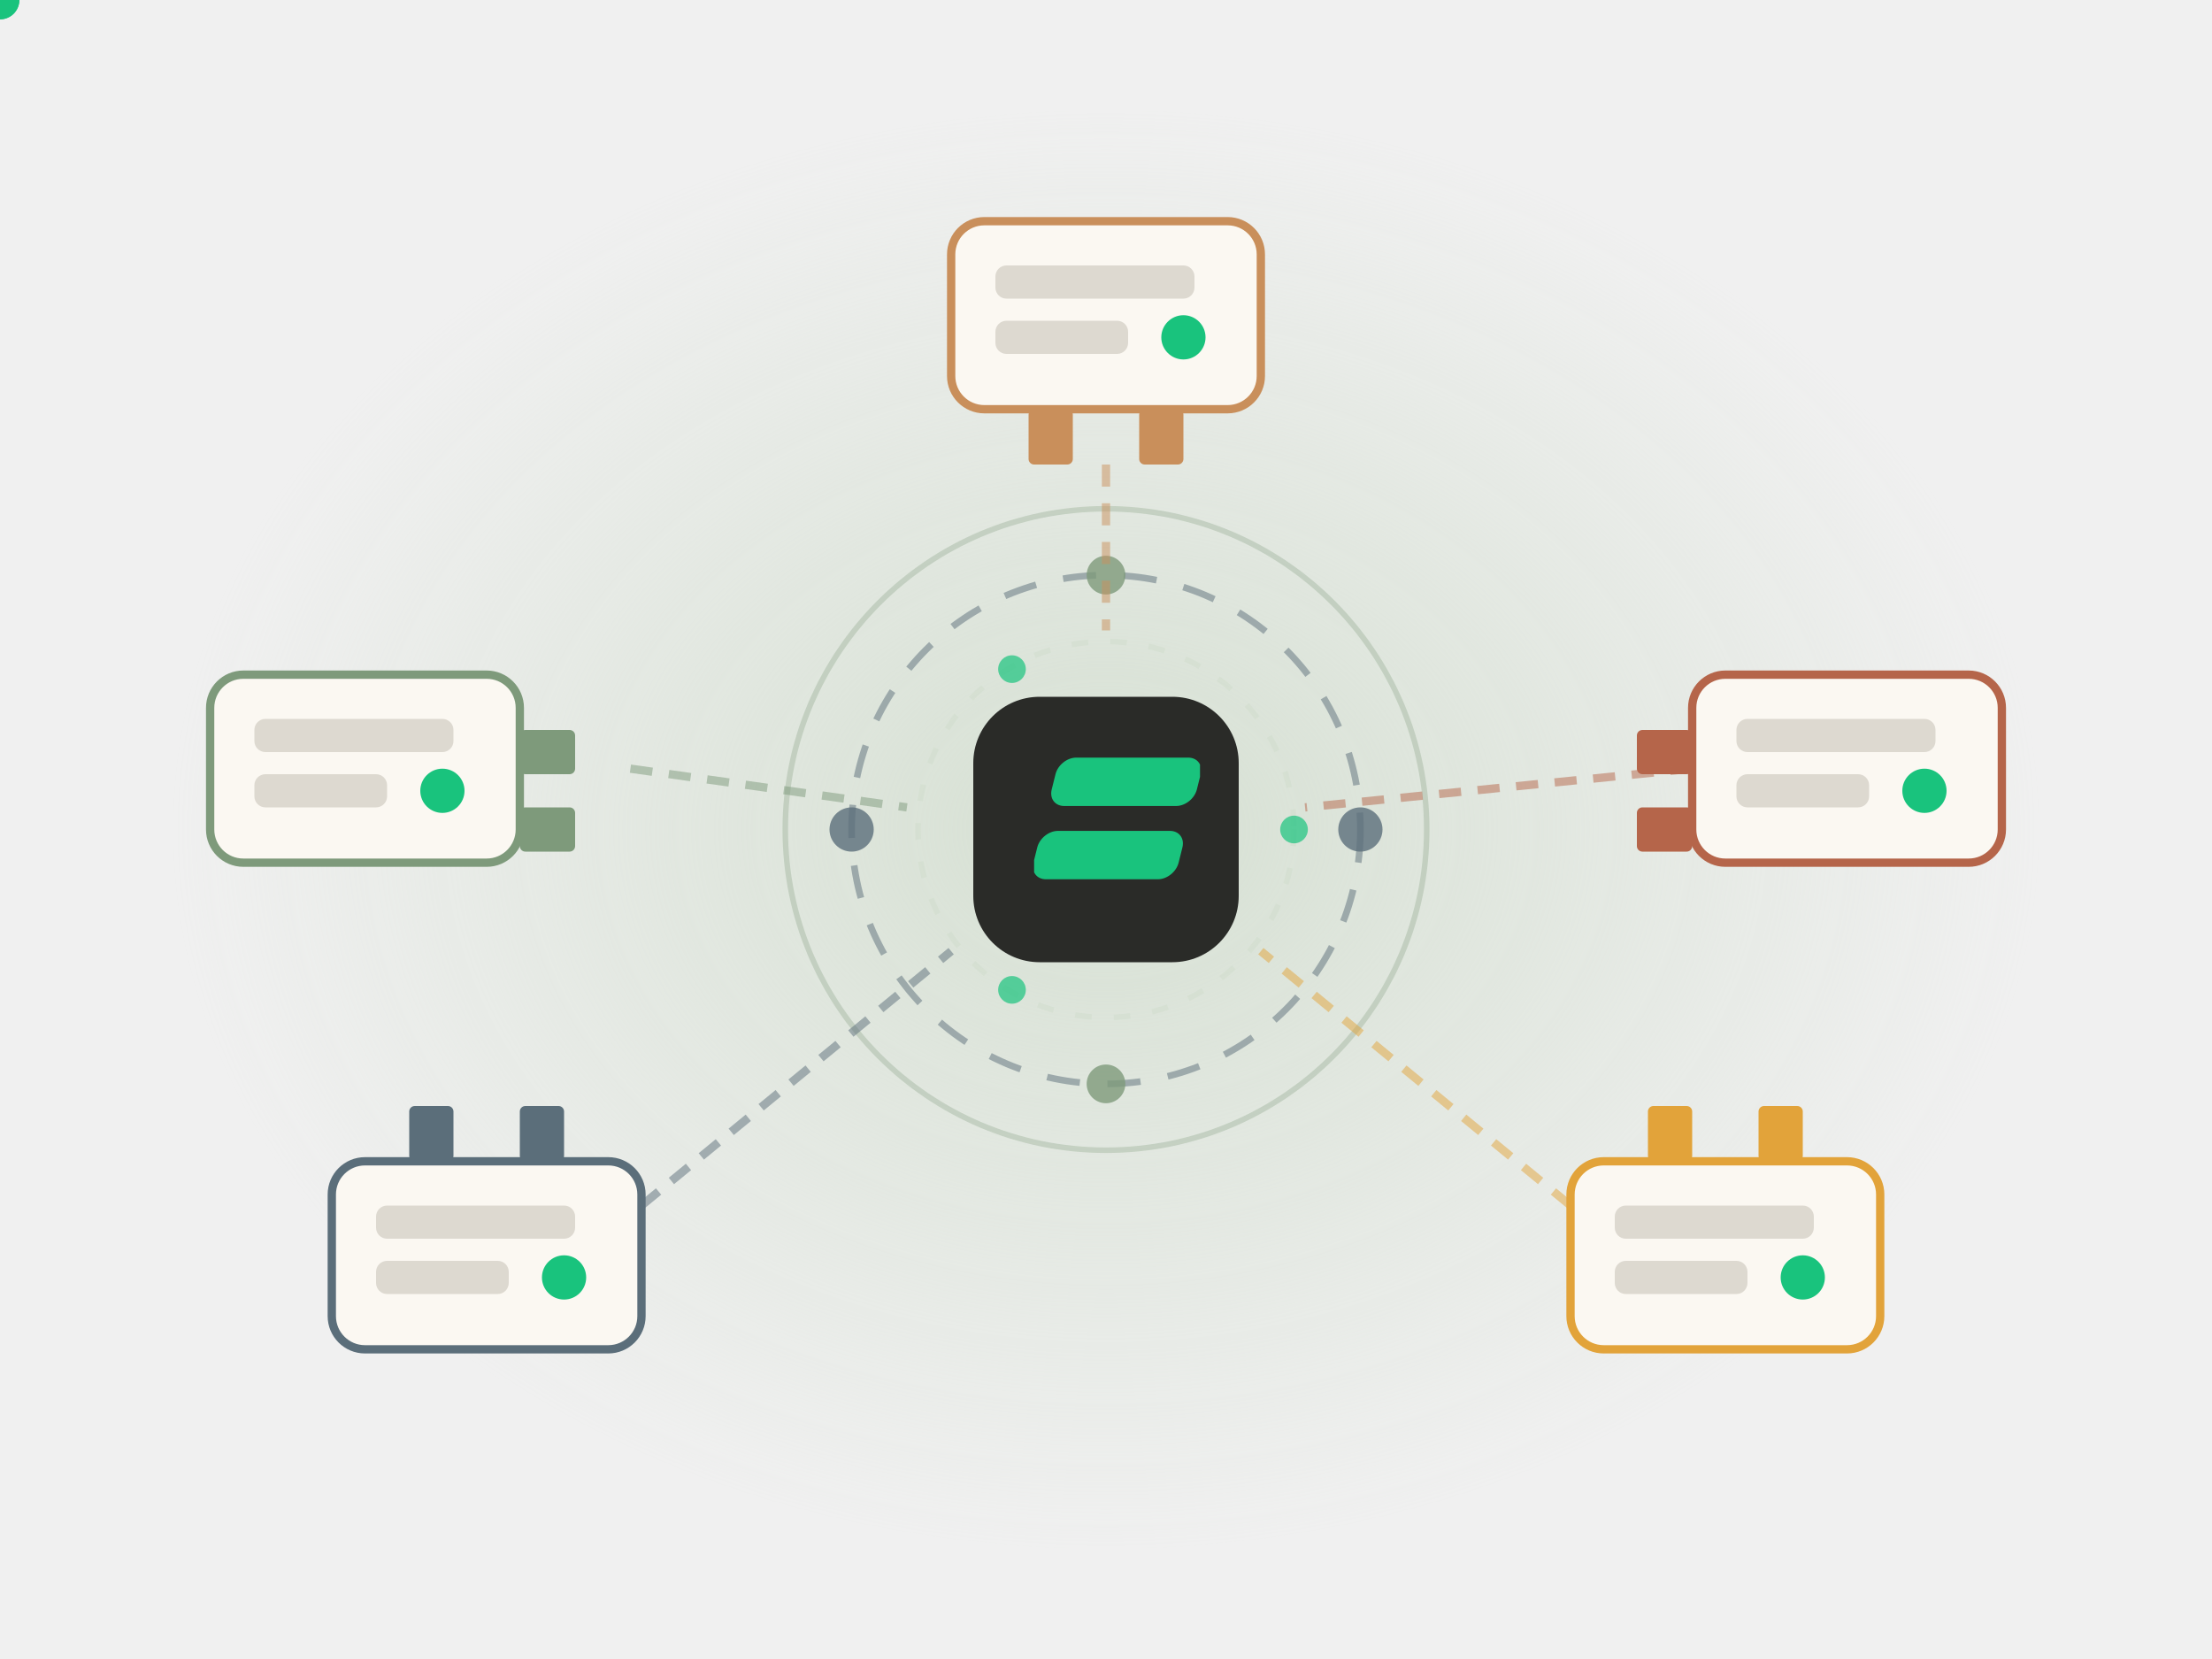
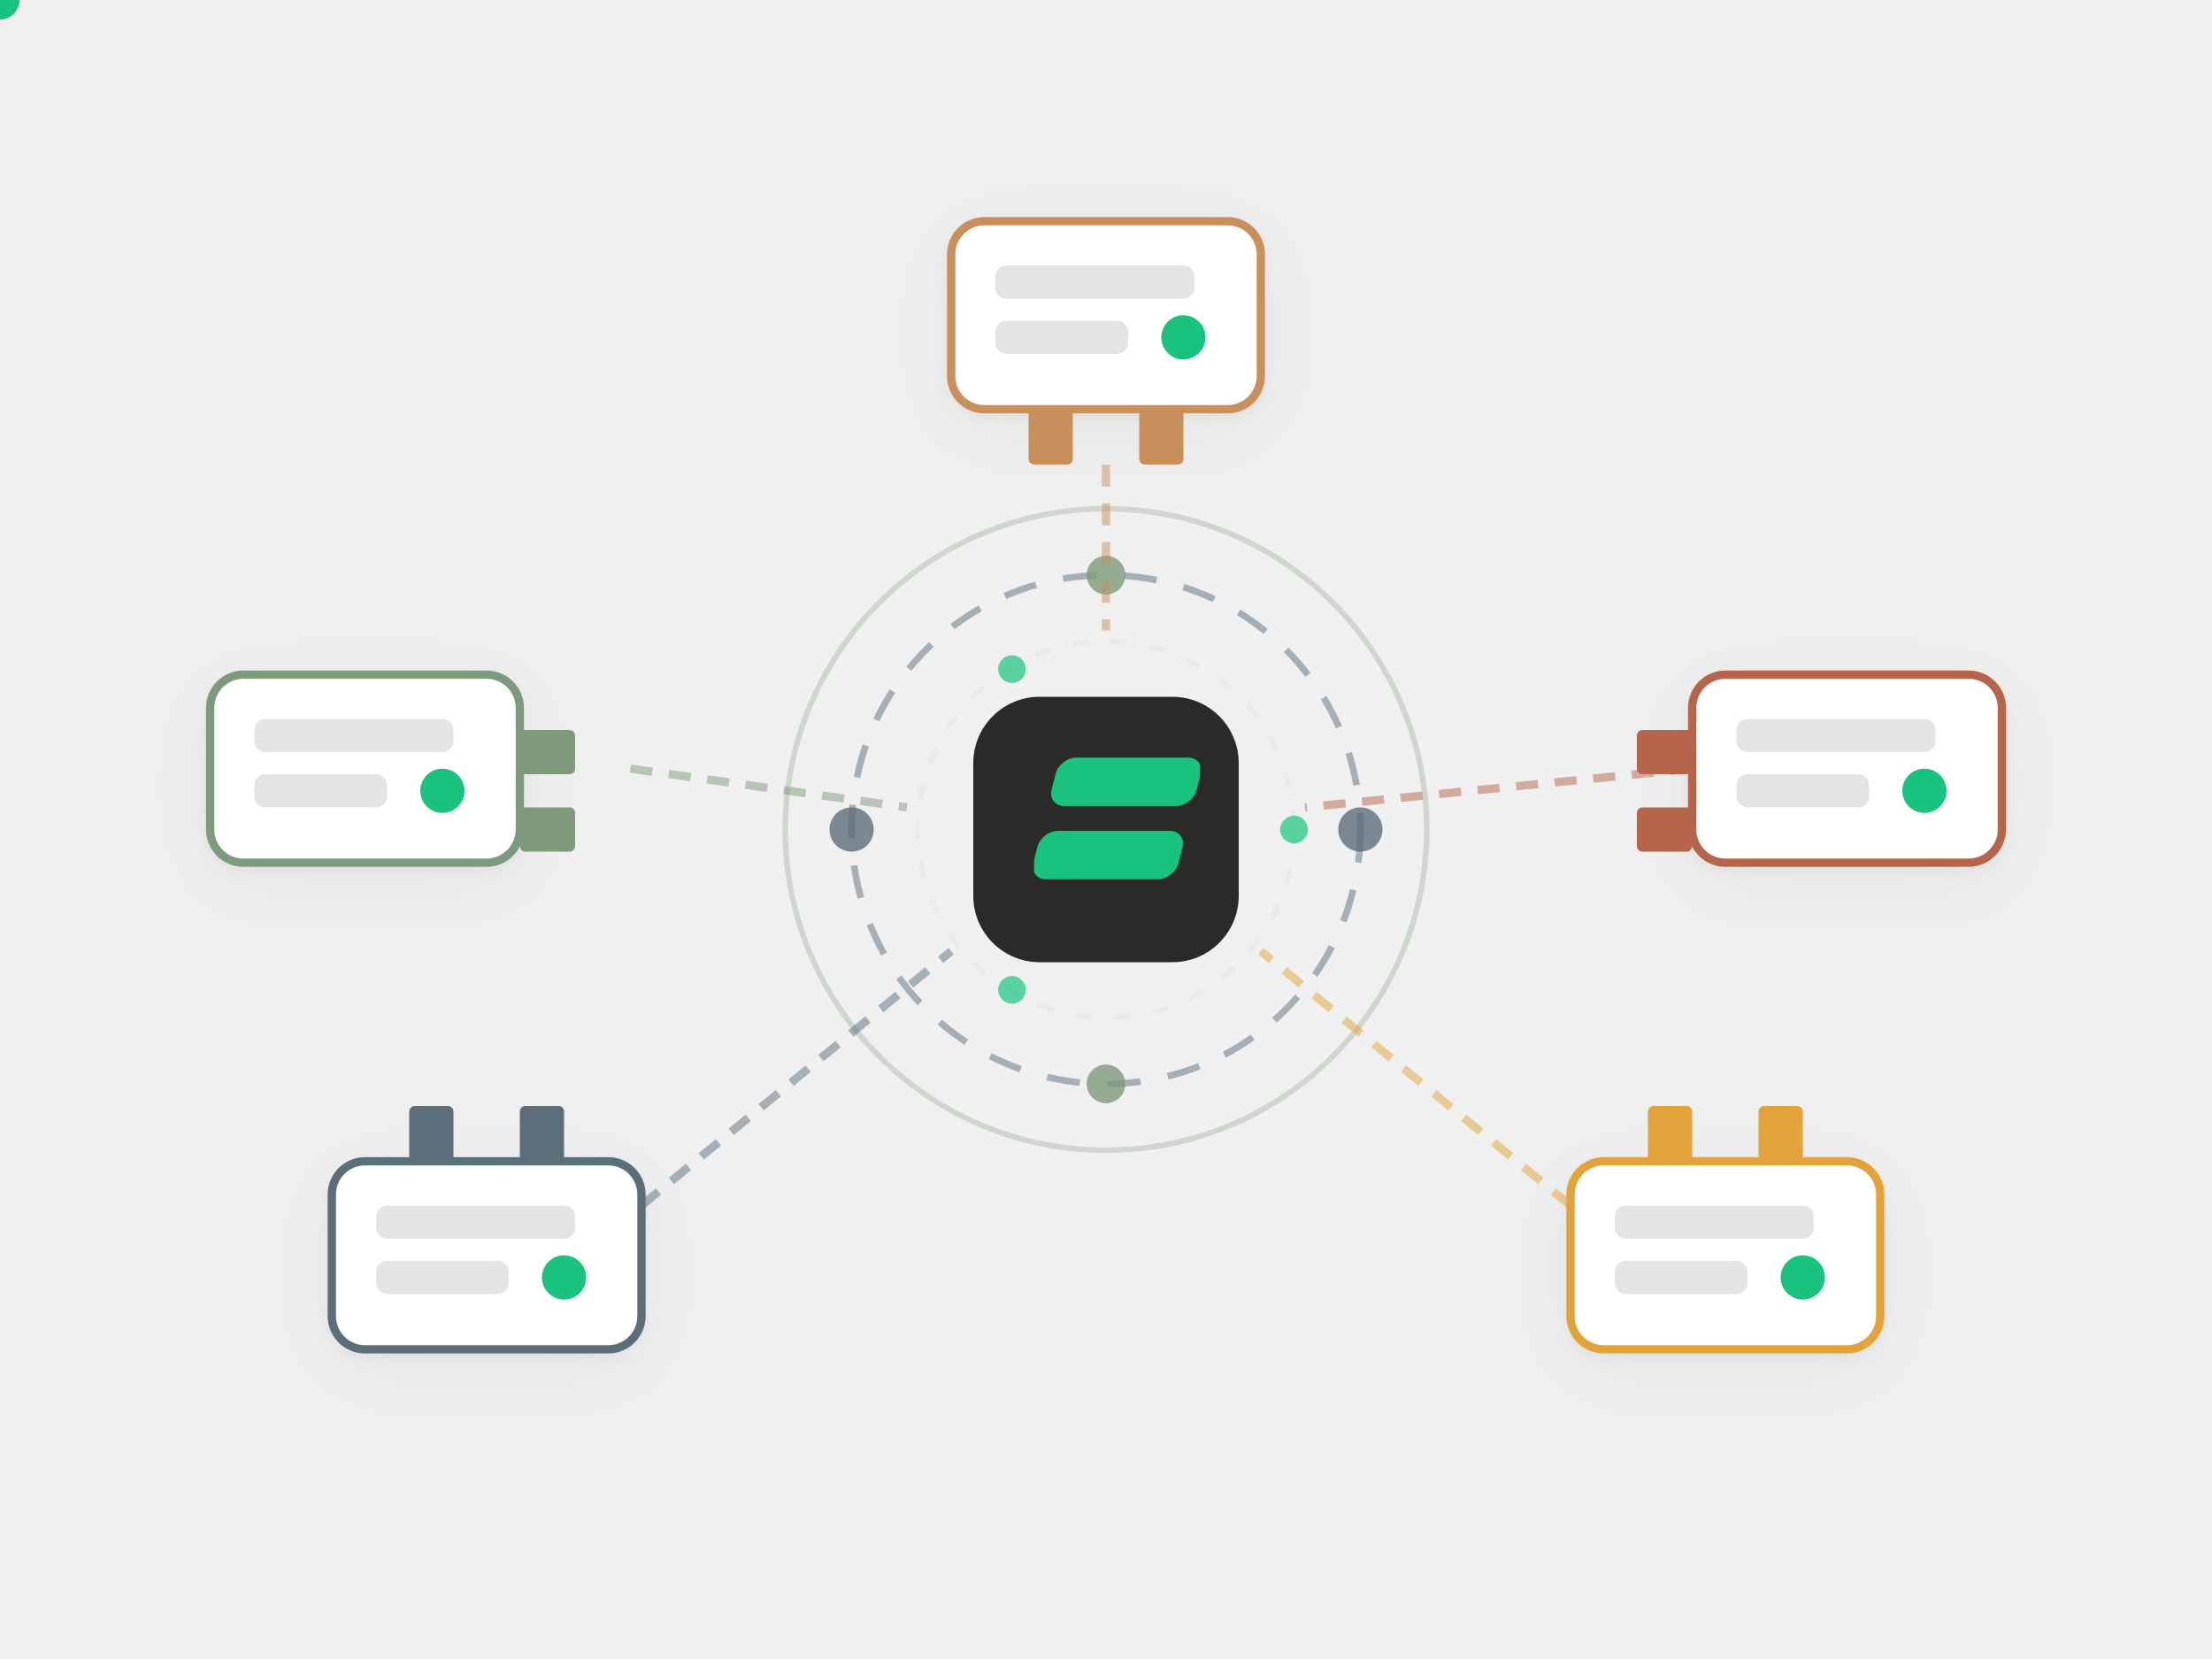
<svg xmlns="http://www.w3.org/2000/svg" viewBox="0 0 400 300" width="400" height="300">
  <style>@keyframes gi-drift-y { 0%,100%{transform:translateY(0)} 50%{transform:translateY(-6px)} }
@keyframes gi-drift-x { 0%,100%{transform:translateX(0)} 50%{transform:translateX(5px)} }
@keyframes gi-pulse-op { 0%,100%{opacity:1} 50%{opacity:0.55} }
@keyframes gi-stamp-in { 0%{transform:scale(1.4);opacity:0} 15%{transform:scale(0.9);opacity:1} 25%{transform:scale(1)} 100%{transform:scale(1)} }
@keyframes gi-slide-right { 0%{transform:translateX(-18px);opacity:0} 20%{transform:translateX(0);opacity:1} 80%{transform:translateX(0);opacity:1} 100%{transform:translateX(18px);opacity:0} }
@keyframes gi-travel-line { 0%{stroke-dashoffset:60} 100%{stroke-dashoffset:0} }
@keyframes gi-bob { 0%,100%{transform:translateY(0)} 50%{transform:translateY(-4px)} }
@keyframes gi-fade-cycle { 0%,15%{opacity:0} 25%,75%{opacity:1} 85%,100%{opacity:0} }
@keyframes gi-grow-bar { from{transform:scaleY(0)} to{transform:scaleY(1)} }
@keyframes gi-rise-bar { 0%,100%{transform:scaleY(0.4)} 50%{transform:scaleY(1)} }
@keyframes gi-spin-slow { from{transform:rotate(0deg)} to{transform:rotate(360deg)} }
@keyframes gi-blink { 0%,90%,100%{opacity:1} 95%{opacity:0} }


[style*="gi-stamp-in"],[style*="gi-grow-bar"],[style*="gi-rise-bar"]{transform-box:fill-box;transform-origin:center}
[style*="gi-grow-bar"],[style*="gi-rise-bar"]{transform-origin:center bottom}
@media (prefers-reduced-motion: reduce){*{animation:none!important}}
+ rect[fill="#FFFFFF"][stroke]{filter:drop-shadow(0 1px 1px rgba(0,0,0,0.04)) drop-shadow(0 3px 8px rgba(0,0,0,0.05))}
</style>
  <defs>
    <filter id="grain6">
      <feTurbulence type="fractalNoise" baseFrequency="0.65" numOctaves="3" stitchTiles="stitch" />
      <feColorMatrix type="saturate" values="0" />
      <feBlend in="SourceGraphic" mode="overlay" />
      <feComposite in2="SourceGraphic" operator="in" />
    </filter>
    <radialGradient id="b6a" cx="50%" cy="50%" r="50%">
      <stop offset="0%" stop-color="#CFDCCB" stop-opacity="0.8" />
      <stop offset="100%" stop-color="#CFDCCB" stop-opacity="0" />
    </radialGradient>
    <pattern id="d6" width="14" height="14" patternUnits="userSpaceOnUse">
      <circle cx="7" cy="7" r="0.7" fill="#2A2B28" opacity="0.13" />
    </pattern>
  </defs>
-   <ellipse cx="200" cy="150" rx="170" ry="130" fill="url(#b6a)" />
  <g>
    <circle cx="200" cy="150" r="58" fill="none" stroke="#7E9A7B" stroke-width="1" opacity="0.3" style="animation:gi-pulse-op 4s ease-in-out infinite 0s" />
    <g style="animation:gi-spin-slow 18s linear infinite; transform-origin:200px 150px">
      <circle cx="200" cy="150" r="46" fill="none" stroke="#5B6E7A" stroke-width="1.2" stroke-dasharray="6,5" opacity="0.5" />
      <circle cx="246" cy="150" r="4" fill="#5B6E7A" opacity="0.8" />
      <circle cx="200" cy="104" r="3.5" fill="#7E9A7B" opacity="0.8" />
      <circle cx="154" cy="150" r="4" fill="#5B6E7A" opacity="0.8" />
      <circle cx="200" cy="196" r="3.5" fill="#7E9A7B" opacity="0.8" />
    </g>
    <g style="animation:gi-spin-slow 12s linear infinite reverse; transform-origin:200px 150px">
-       <circle cx="200" cy="150" r="34" fill="none" stroke="#CFDCCB" stroke-width="1" stroke-dasharray="3,4" opacity="0.5" />
+       <circle cx="200" cy="150" r="34" fill="none" stroke="#E4E4E7" stroke-width="1" stroke-dasharray="3,4" opacity="0.5" />
      <circle cx="234" cy="150" r="2.5" fill="#19C37D" opacity="0.7" style="animation:gi-pulse-op 2s ease-in-out infinite 0s" />
      <circle cx="183" cy="121" r="2.5" fill="#19C37D" opacity="0.7" style="animation:gi-pulse-op 2s ease-in-out infinite 0.66s" />
      <circle cx="183" cy="179" r="2.5" fill="#19C37D" opacity="0.7" style="animation:gi-pulse-op 2s ease-in-out infinite 1.33s" />
    </g>
    <rect x="176" y="126" width="48" height="48" rx="12" fill="#2A2B28" style="animation:gi-pulse-op 6s ease-in-out infinite 1s" />
    <g>
      <svg x="187.0" y="133.0" width="30" height="30" viewBox="0 0 24 24" fill="#19C37D">
        <g transform="translate(12 12) skewX(-14) translate(-12 -12)">
          <rect x="1.5" y="3.2" width="21" height="7" rx="2.4" />
          <rect x="1.5" y="13.8" width="21" height="7" rx="2.4" />
        </g>
      </svg>
    </g>
  </g>
  <g transform="translate(172,40)">
    <g style="animation:gi-drift-y 9s ease-in-out infinite 0s">
-       <rect x="0" y="0" width="56" height="34" rx="6" fill="#FBF8F2" stroke="#C98F5B" stroke-width="1.5" />
+       <rect x="0" y="0" width="56" height="34" rx="6" fill="#FFFFFF" stroke="#C98F5B" stroke-width="1.5" />
      <rect x="14" y="34" width="8" height="10" rx="1" fill="#C98F5B" />
      <rect x="34" y="34" width="8" height="10" rx="1" fill="#C98F5B" />
-       <rect x="8" y="8" width="36" height="6" rx="2" fill="#DDD9D0" />
-       <rect x="8" y="18" width="24" height="6" rx="2" fill="#DDD9D0" />
+       <rect x="8" y="8" width="36" height="6" rx="2" fill="#E4E4E7" />
+       <rect x="8" y="18" width="24" height="6" rx="2" fill="#E4E4E7" />
      <circle cx="42" cy="21" r="4" fill="#19C37D" style="animation:gi-pulse-op 2.5s ease-in-out infinite 0s" />
    </g>
  </g>
  <line x1="200" y1="84" x2="200" y2="114" stroke="#C98F5B" stroke-width="1.5" stroke-dasharray="4,3" opacity="0.5" />
  <g transform="translate(38,122)">
    <g style="animation:gi-drift-x 8s ease-in-out infinite 0.8s">
-       <rect x="0" y="0" width="56" height="34" rx="6" fill="#FBF8F2" stroke="#7E9A7B" stroke-width="1.5" />
+       <rect x="0" y="0" width="56" height="34" rx="6" fill="#FFFFFF" stroke="#7E9A7B" stroke-width="1.5" />
      <rect x="56" y="10" width="10" height="8" rx="1" fill="#7E9A7B" />
      <rect x="56" y="24" width="10" height="8" rx="1" fill="#7E9A7B" />
-       <rect x="8" y="8" width="36" height="6" rx="2" fill="#DDD9D0" />
-       <rect x="8" y="18" width="24" height="6" rx="2" fill="#DDD9D0" />
+       <rect x="8" y="8" width="36" height="6" rx="2" fill="#E4E4E7" />
+       <rect x="8" y="18" width="24" height="6" rx="2" fill="#E4E4E7" />
      <circle cx="42" cy="21" r="4" fill="#19C37D" style="animation:gi-pulse-op 2.5s ease-in-out infinite 0.6s" />
    </g>
  </g>
  <line x1="114" y1="139" x2="164" y2="146" stroke="#7E9A7B" stroke-width="1.5" stroke-dasharray="4,3" opacity="0.5" />
  <circle r="3.5" fill="#19C37D">
    <animateMotion dur="3s" repeatCount="indefinite" path="M114,139 L164,146" />
  </circle>
  <g transform="translate(60,210)">
    <g style="animation:gi-drift-y 10s ease-in-out infinite 1.5s">
-       <rect x="0" y="0" width="56" height="34" rx="6" fill="#FBF8F2" stroke="#5B6E7A" stroke-width="1.5" />
+       <rect x="0" y="0" width="56" height="34" rx="6" fill="#FFFFFF" stroke="#5B6E7A" stroke-width="1.5" />
      <rect x="14" y="-10" width="8" height="10" rx="1" fill="#5B6E7A" />
      <rect x="34" y="-10" width="8" height="10" rx="1" fill="#5B6E7A" />
-       <rect x="8" y="8" width="36" height="6" rx="2" fill="#DDD9D0" />
-       <rect x="8" y="18" width="24" height="6" rx="2" fill="#DDD9D0" />
+       <rect x="8" y="8" width="36" height="6" rx="2" fill="#E4E4E7" />
+       <rect x="8" y="18" width="24" height="6" rx="2" fill="#E4E4E7" />
      <circle cx="42" cy="21" r="4" fill="#19C37D" style="animation:gi-pulse-op 2.5s ease-in-out infinite 1.2s" />
    </g>
  </g>
  <line x1="116" y1="218" x2="172" y2="172" stroke="#5B6E7A" stroke-width="1.5" stroke-dasharray="4,3" opacity="0.5" />
  <g transform="translate(306,122)">
    <g style="animation:gi-drift-x 9s ease-in-out infinite 0.4s">
-       <rect x="0" y="0" width="56" height="34" rx="6" fill="#FBF8F2" stroke="#B5654A" stroke-width="1.5" />
+       <rect x="0" y="0" width="56" height="34" rx="6" fill="#FFFFFF" stroke="#B5654A" stroke-width="1.5" />
      <rect x="-10" y="10" width="10" height="8" rx="1" fill="#B5654A" />
      <rect x="-10" y="24" width="10" height="8" rx="1" fill="#B5654A" />
-       <rect x="8" y="8" width="36" height="6" rx="2" fill="#DDD9D0" />
-       <rect x="8" y="18" width="24" height="6" rx="2" fill="#DDD9D0" />
+       <rect x="8" y="8" width="36" height="6" rx="2" fill="#E4E4E7" />
+       <rect x="8" y="18" width="24" height="6" rx="2" fill="#E4E4E7" />
      <circle cx="42" cy="21" r="4" fill="#19C37D" style="animation:gi-pulse-op 2.5s ease-in-out infinite 1.8s" />
    </g>
  </g>
  <line x1="306" y1="139" x2="236" y2="146" stroke="#B5654A" stroke-width="1.5" stroke-dasharray="4,3" opacity="0.5" />
  <circle r="3.5" fill="#19C37D">
    <animateMotion dur="3.5s" repeatCount="indefinite" begin="0.5s" path="M306,139 L236,146" />
  </circle>
  <g transform="translate(284,210)">
    <g style="animation:gi-drift-y 11s ease-in-out infinite 2s">
-       <rect x="0" y="0" width="56" height="34" rx="6" fill="#FBF8F2" stroke="#E2A33A" stroke-width="1.5" />
+       <rect x="0" y="0" width="56" height="34" rx="6" fill="#FFFFFF" stroke="#E2A33A" stroke-width="1.5" />
      <rect x="14" y="-10" width="8" height="10" rx="1" fill="#E2A33A" />
      <rect x="34" y="-10" width="8" height="10" rx="1" fill="#E2A33A" />
-       <rect x="8" y="8" width="36" height="6" rx="2" fill="#DDD9D0" />
-       <rect x="8" y="18" width="24" height="6" rx="2" fill="#DDD9D0" />
+       <rect x="8" y="8" width="36" height="6" rx="2" fill="#E4E4E7" />
+       <rect x="8" y="18" width="24" height="6" rx="2" fill="#E4E4E7" />
      <circle cx="42" cy="21" r="4" fill="#19C37D" style="animation:gi-pulse-op 2.5s ease-in-out infinite 2.4s" />
    </g>
  </g>
  <line x1="284" y1="218" x2="228" y2="172" stroke="#E2A33A" stroke-width="1.5" stroke-dasharray="4,3" opacity="0.5" />
</svg>
